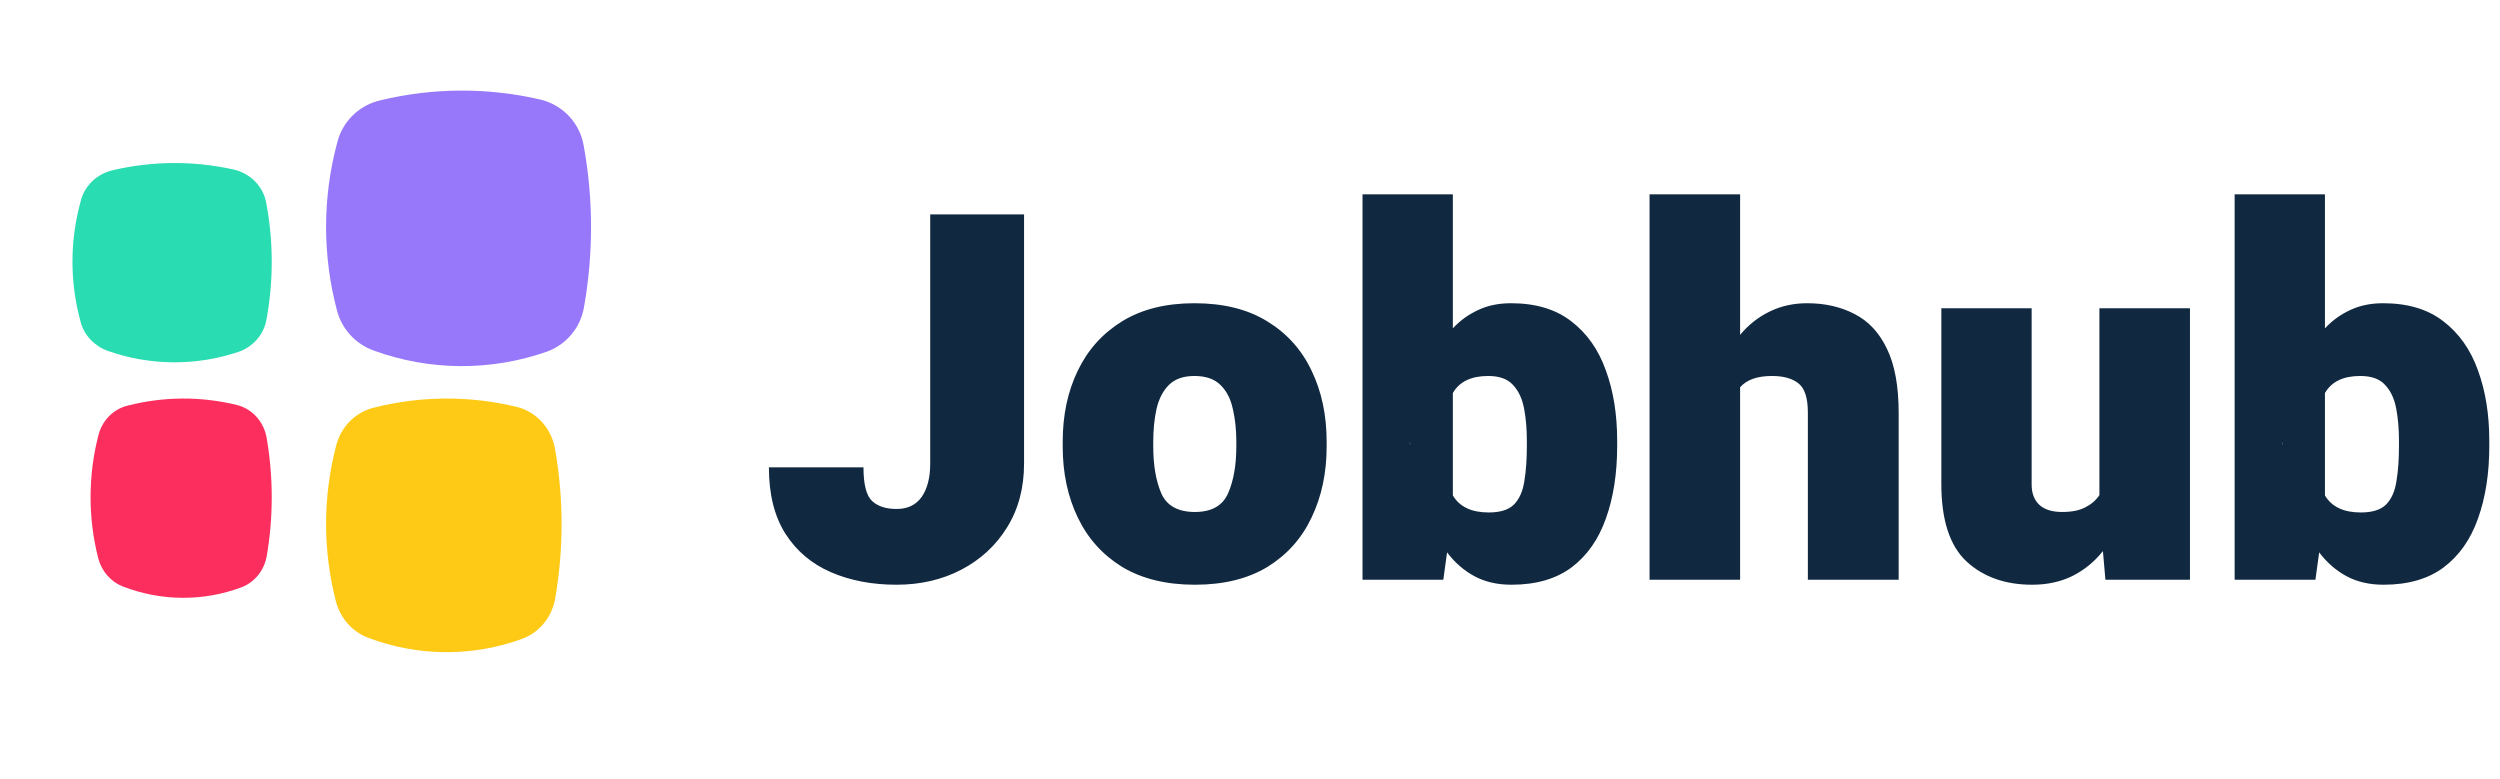
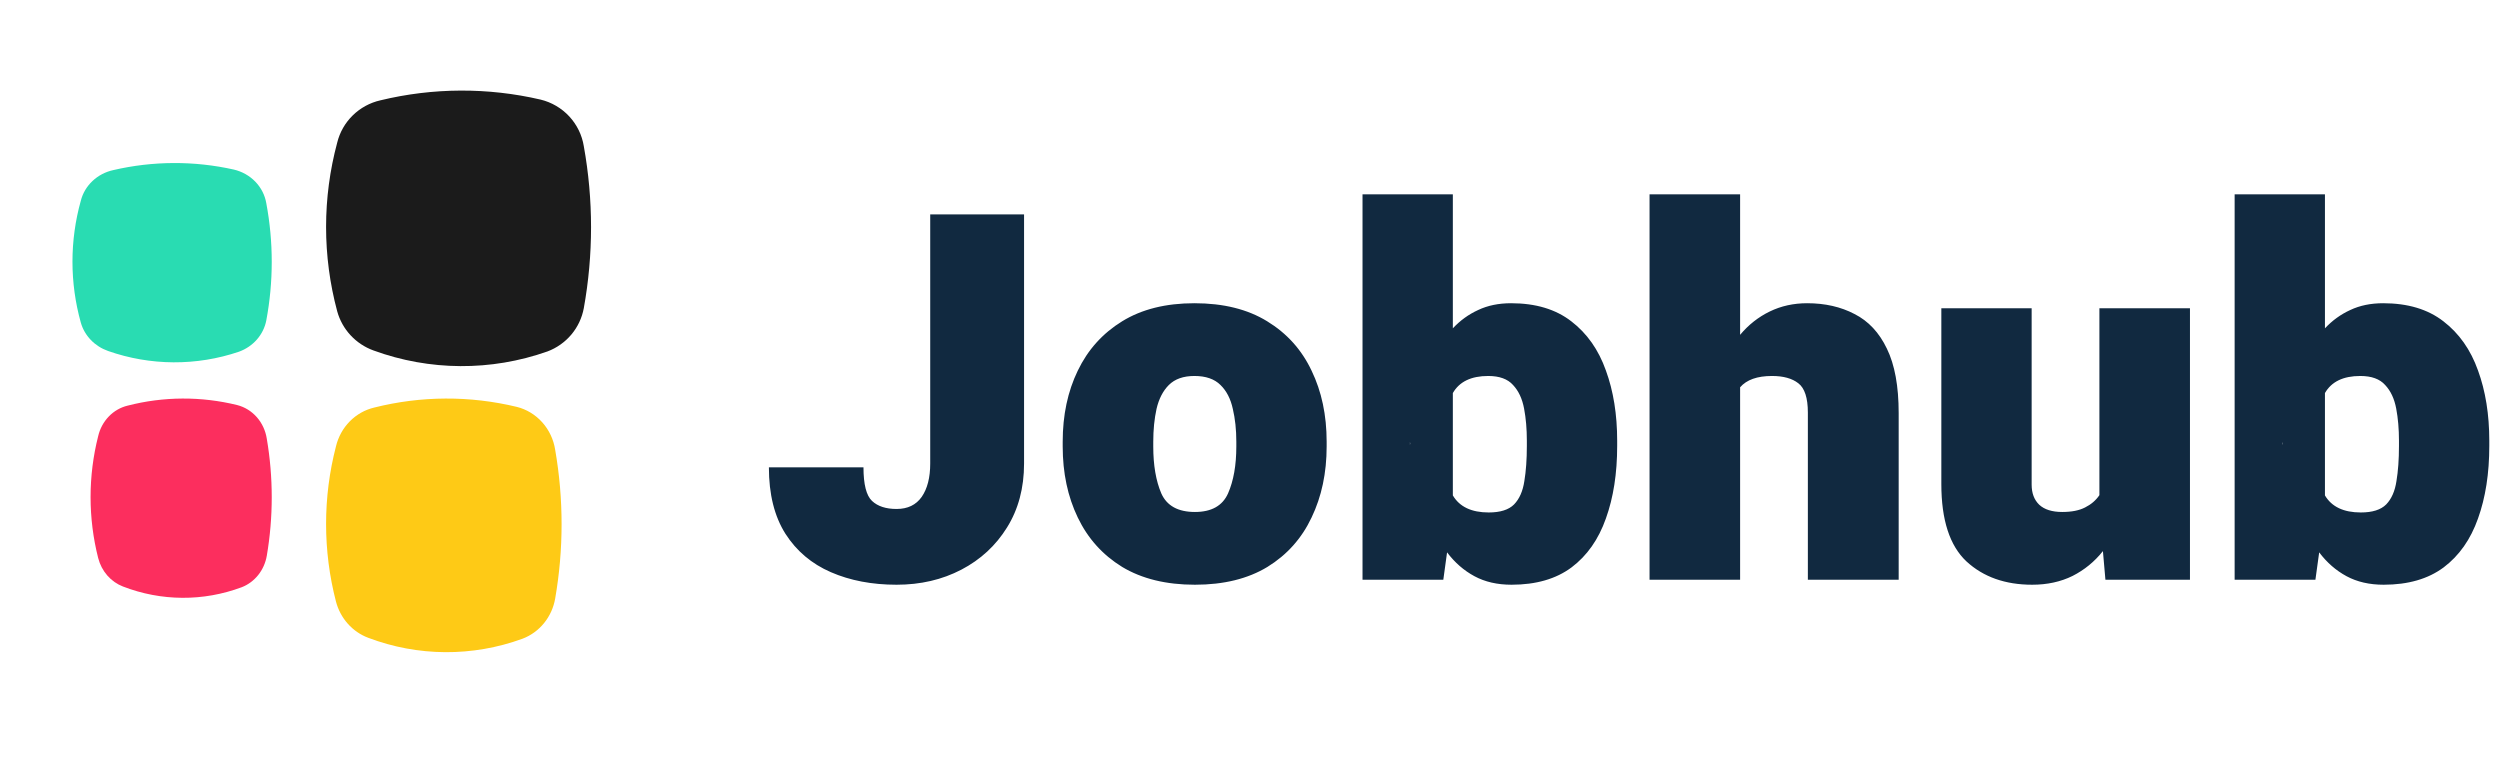
<svg xmlns="http://www.w3.org/2000/svg" width="138" height="43" viewBox="0 0 138 43" fill="none">
  <path d="M13.188 19.415C10.85 20.209 8.296 20.194 5.968 19.375C5.605 19.248 5.279 19.041 5.017 18.769C4.755 18.497 4.564 18.169 4.462 17.812C3.846 15.606 3.846 13.283 4.462 11.077C4.567 10.664 4.791 10.287 5.108 9.989C5.424 9.691 5.822 9.483 6.255 9.389C8.439 8.88 10.718 8.87 12.907 9.36C13.363 9.467 13.777 9.7 14.096 10.031C14.415 10.362 14.625 10.775 14.7 11.22C15.1 13.358 15.1 15.548 14.7 17.686C14.625 18.075 14.446 18.438 14.181 18.741C13.916 19.044 13.574 19.276 13.188 19.415Z" fill="#29DCB2" />
-   <path d="M30.216 19.401C27.108 20.498 23.712 20.479 20.616 19.345C20.134 19.171 19.7 18.883 19.352 18.507C19.003 18.132 18.75 17.678 18.614 17.185C17.795 14.134 17.795 10.923 18.614 7.872C18.754 7.301 19.052 6.78 19.473 6.368C19.894 5.956 20.422 5.668 20.998 5.538C23.902 4.835 26.932 4.821 29.842 5.498C30.45 5.646 31 5.969 31.424 6.426C31.848 6.884 32.127 7.455 32.226 8.07C32.759 11.027 32.759 14.054 32.226 17.011C32.127 17.548 31.889 18.051 31.537 18.47C31.185 18.888 30.73 19.209 30.216 19.401Z" fill="#9777FA" />
+   <path d="M30.216 19.401C27.108 20.498 23.712 20.479 20.616 19.345C20.134 19.171 19.7 18.883 19.352 18.507C19.003 18.132 18.75 17.678 18.614 17.185C17.795 14.134 17.795 10.923 18.614 7.872C18.754 7.301 19.052 6.78 19.473 6.368C19.894 5.956 20.422 5.668 20.998 5.538C23.902 4.835 26.932 4.821 29.842 5.498C30.45 5.646 31 5.969 31.424 6.426C31.848 6.884 32.127 7.455 32.226 8.07C32.759 11.027 32.759 14.054 32.226 17.011C32.127 17.548 31.889 18.051 31.537 18.47C31.185 18.888 30.73 19.209 30.216 19.401Z" fill="#1B1B1B" />
  <path d="M13.343 32.415C11.22 33.208 8.901 33.194 6.787 32.375C6.456 32.248 6.159 32.039 5.921 31.765C5.683 31.492 5.511 31.162 5.419 30.803C4.86 28.6 4.86 26.28 5.419 24.076C5.515 23.663 5.718 23.287 6.006 22.989C6.293 22.691 6.654 22.484 7.048 22.39C9.035 21.88 11.108 21.87 13.099 22.361C13.514 22.468 13.889 22.701 14.179 23.031C14.469 23.362 14.659 23.775 14.727 24.219C15.091 26.355 15.091 28.542 14.727 30.678C14.66 31.069 14.497 31.435 14.254 31.74C14.011 32.045 13.697 32.278 13.343 32.415Z" fill="#FC2E5E" />
  <path d="M28.846 35.256C26.086 36.265 23.071 36.247 20.323 35.205C19.893 35.043 19.507 34.777 19.197 34.428C18.888 34.08 18.664 33.66 18.545 33.205C17.818 30.399 17.818 27.447 18.545 24.642C18.67 24.117 18.934 23.638 19.308 23.259C19.681 22.88 20.15 22.616 20.662 22.496C23.245 21.847 25.94 21.835 28.529 22.46C29.068 22.595 29.556 22.892 29.933 23.313C30.309 23.733 30.557 24.259 30.645 24.824C31.118 27.542 31.118 30.326 30.645 33.044C30.558 33.543 30.346 34.009 30.03 34.397C29.715 34.784 29.307 35.081 28.846 35.256Z" fill="#FECA16" />
  <path d="M51.348 11.835H56.528V25.588C56.528 26.936 56.214 28.113 55.586 29.119C54.968 30.116 54.127 30.892 53.066 31.446C52.004 32 50.813 32.277 49.492 32.277C48.135 32.277 46.926 32.046 45.864 31.584C44.802 31.123 43.967 30.416 43.357 29.466C42.748 28.505 42.443 27.282 42.443 25.796H47.664C47.664 26.737 47.821 27.356 48.135 27.651C48.449 27.947 48.902 28.095 49.492 28.095C50.102 28.095 50.564 27.873 50.877 27.43C51.191 26.977 51.348 26.363 51.348 25.588V11.835ZM58.661 24.383C58.661 22.915 58.938 21.608 59.492 20.463C60.046 19.309 60.863 18.4 61.943 17.735C63.023 17.07 64.353 16.738 65.932 16.738C67.529 16.738 68.868 17.07 69.948 17.735C71.038 18.4 71.855 19.309 72.4 20.463C72.954 21.608 73.231 22.915 73.231 24.383V24.646C73.231 26.105 72.954 27.411 72.4 28.565C71.855 29.72 71.042 30.629 69.962 31.294C68.882 31.949 67.548 32.277 65.96 32.277C64.371 32.277 63.033 31.949 61.943 31.294C60.863 30.629 60.046 29.72 59.492 28.565C58.938 27.411 58.661 26.105 58.661 24.646V24.383ZM63.66 24.646C63.66 25.68 63.808 26.543 64.104 27.236C64.408 27.919 65.027 28.261 65.96 28.261C66.874 28.261 67.483 27.919 67.788 27.236C68.092 26.543 68.245 25.68 68.245 24.646V24.383C68.245 23.718 68.18 23.113 68.051 22.569C67.931 22.015 67.704 21.576 67.372 21.253C67.04 20.921 66.56 20.754 65.932 20.754C65.322 20.754 64.852 20.921 64.519 21.253C64.196 21.576 63.97 22.015 63.841 22.569C63.721 23.113 63.66 23.718 63.66 24.383V24.646ZM89.268 24.618C89.268 26.133 89.06 27.467 88.645 28.621C88.239 29.775 87.606 30.675 86.748 31.321C85.889 31.959 84.785 32.277 83.438 32.277C82.653 32.277 81.969 32.12 81.388 31.806C80.806 31.492 80.303 31.054 79.878 30.49L79.671 32H75.211V10.727H80.197V18.123C80.603 17.689 81.069 17.352 81.596 17.112C82.122 16.863 82.727 16.738 83.41 16.738C84.767 16.738 85.875 17.07 86.734 17.735C87.602 18.4 88.239 19.305 88.645 20.45C89.06 21.585 89.268 22.878 89.268 24.327V24.618ZM84.282 24.327C84.282 23.681 84.231 23.09 84.13 22.555C84.028 22.01 83.825 21.576 83.521 21.253C83.225 20.921 82.768 20.754 82.15 20.754C81.208 20.754 80.557 21.068 80.197 21.696V27.347C80.566 27.974 81.226 28.288 82.177 28.288C82.814 28.288 83.281 28.141 83.576 27.845C83.871 27.541 84.061 27.111 84.144 26.557C84.236 26.003 84.282 25.357 84.282 24.618V24.327ZM77.829 24.397V24.563C77.829 24.535 77.833 24.508 77.842 24.48L77.829 24.397ZM96.054 32H91.055V10.727H96.054V18.483C96.516 17.929 97.061 17.5 97.689 17.195C98.316 16.89 99.004 16.738 99.752 16.738C100.74 16.738 101.613 16.936 102.37 17.334C103.136 17.721 103.732 18.358 104.156 19.245C104.59 20.131 104.807 21.317 104.807 22.804V32H99.794V22.776C99.794 21.964 99.618 21.424 99.267 21.156C98.926 20.888 98.441 20.754 97.813 20.754C97.001 20.754 96.414 20.962 96.054 21.378V32ZM115.887 17.015H120.886V32H116.219L116.081 30.421C115.619 31.003 115.06 31.46 114.405 31.792C113.749 32.115 113.006 32.277 112.175 32.277C110.689 32.277 109.479 31.848 108.547 30.989C107.623 30.121 107.162 28.699 107.162 26.723V17.015H112.147V26.751C112.147 27.222 112.286 27.591 112.563 27.859C112.849 28.127 113.274 28.261 113.837 28.261C114.354 28.261 114.774 28.178 115.097 28.011C115.43 27.845 115.693 27.619 115.887 27.333V17.015ZM137.409 24.618C137.409 26.133 137.201 27.467 136.786 28.621C136.379 29.775 135.747 30.675 134.888 31.321C134.029 31.959 132.926 32.277 131.578 32.277C130.793 32.277 130.11 32.12 129.528 31.806C128.947 31.492 128.444 31.054 128.019 30.49L127.811 32H123.352V10.727H128.337V18.123C128.744 17.689 129.21 17.352 129.736 17.112C130.262 16.863 130.867 16.738 131.55 16.738C132.908 16.738 134.016 17.07 134.874 17.735C135.742 18.4 136.379 19.305 136.786 20.45C137.201 21.585 137.409 22.878 137.409 24.327V24.618ZM132.423 24.327C132.423 23.681 132.372 23.09 132.271 22.555C132.169 22.01 131.966 21.576 131.661 21.253C131.366 20.921 130.909 20.754 130.29 20.754C129.348 20.754 128.697 21.068 128.337 21.696V27.347C128.707 27.974 129.367 28.288 130.318 28.288C130.955 28.288 131.421 28.141 131.717 27.845C132.012 27.541 132.201 27.111 132.284 26.557C132.377 26.003 132.423 25.357 132.423 24.618V24.327ZM125.969 24.397V24.563C125.969 24.535 125.974 24.508 125.983 24.48L125.969 24.397Z" fill="#112940" />
</svg>
